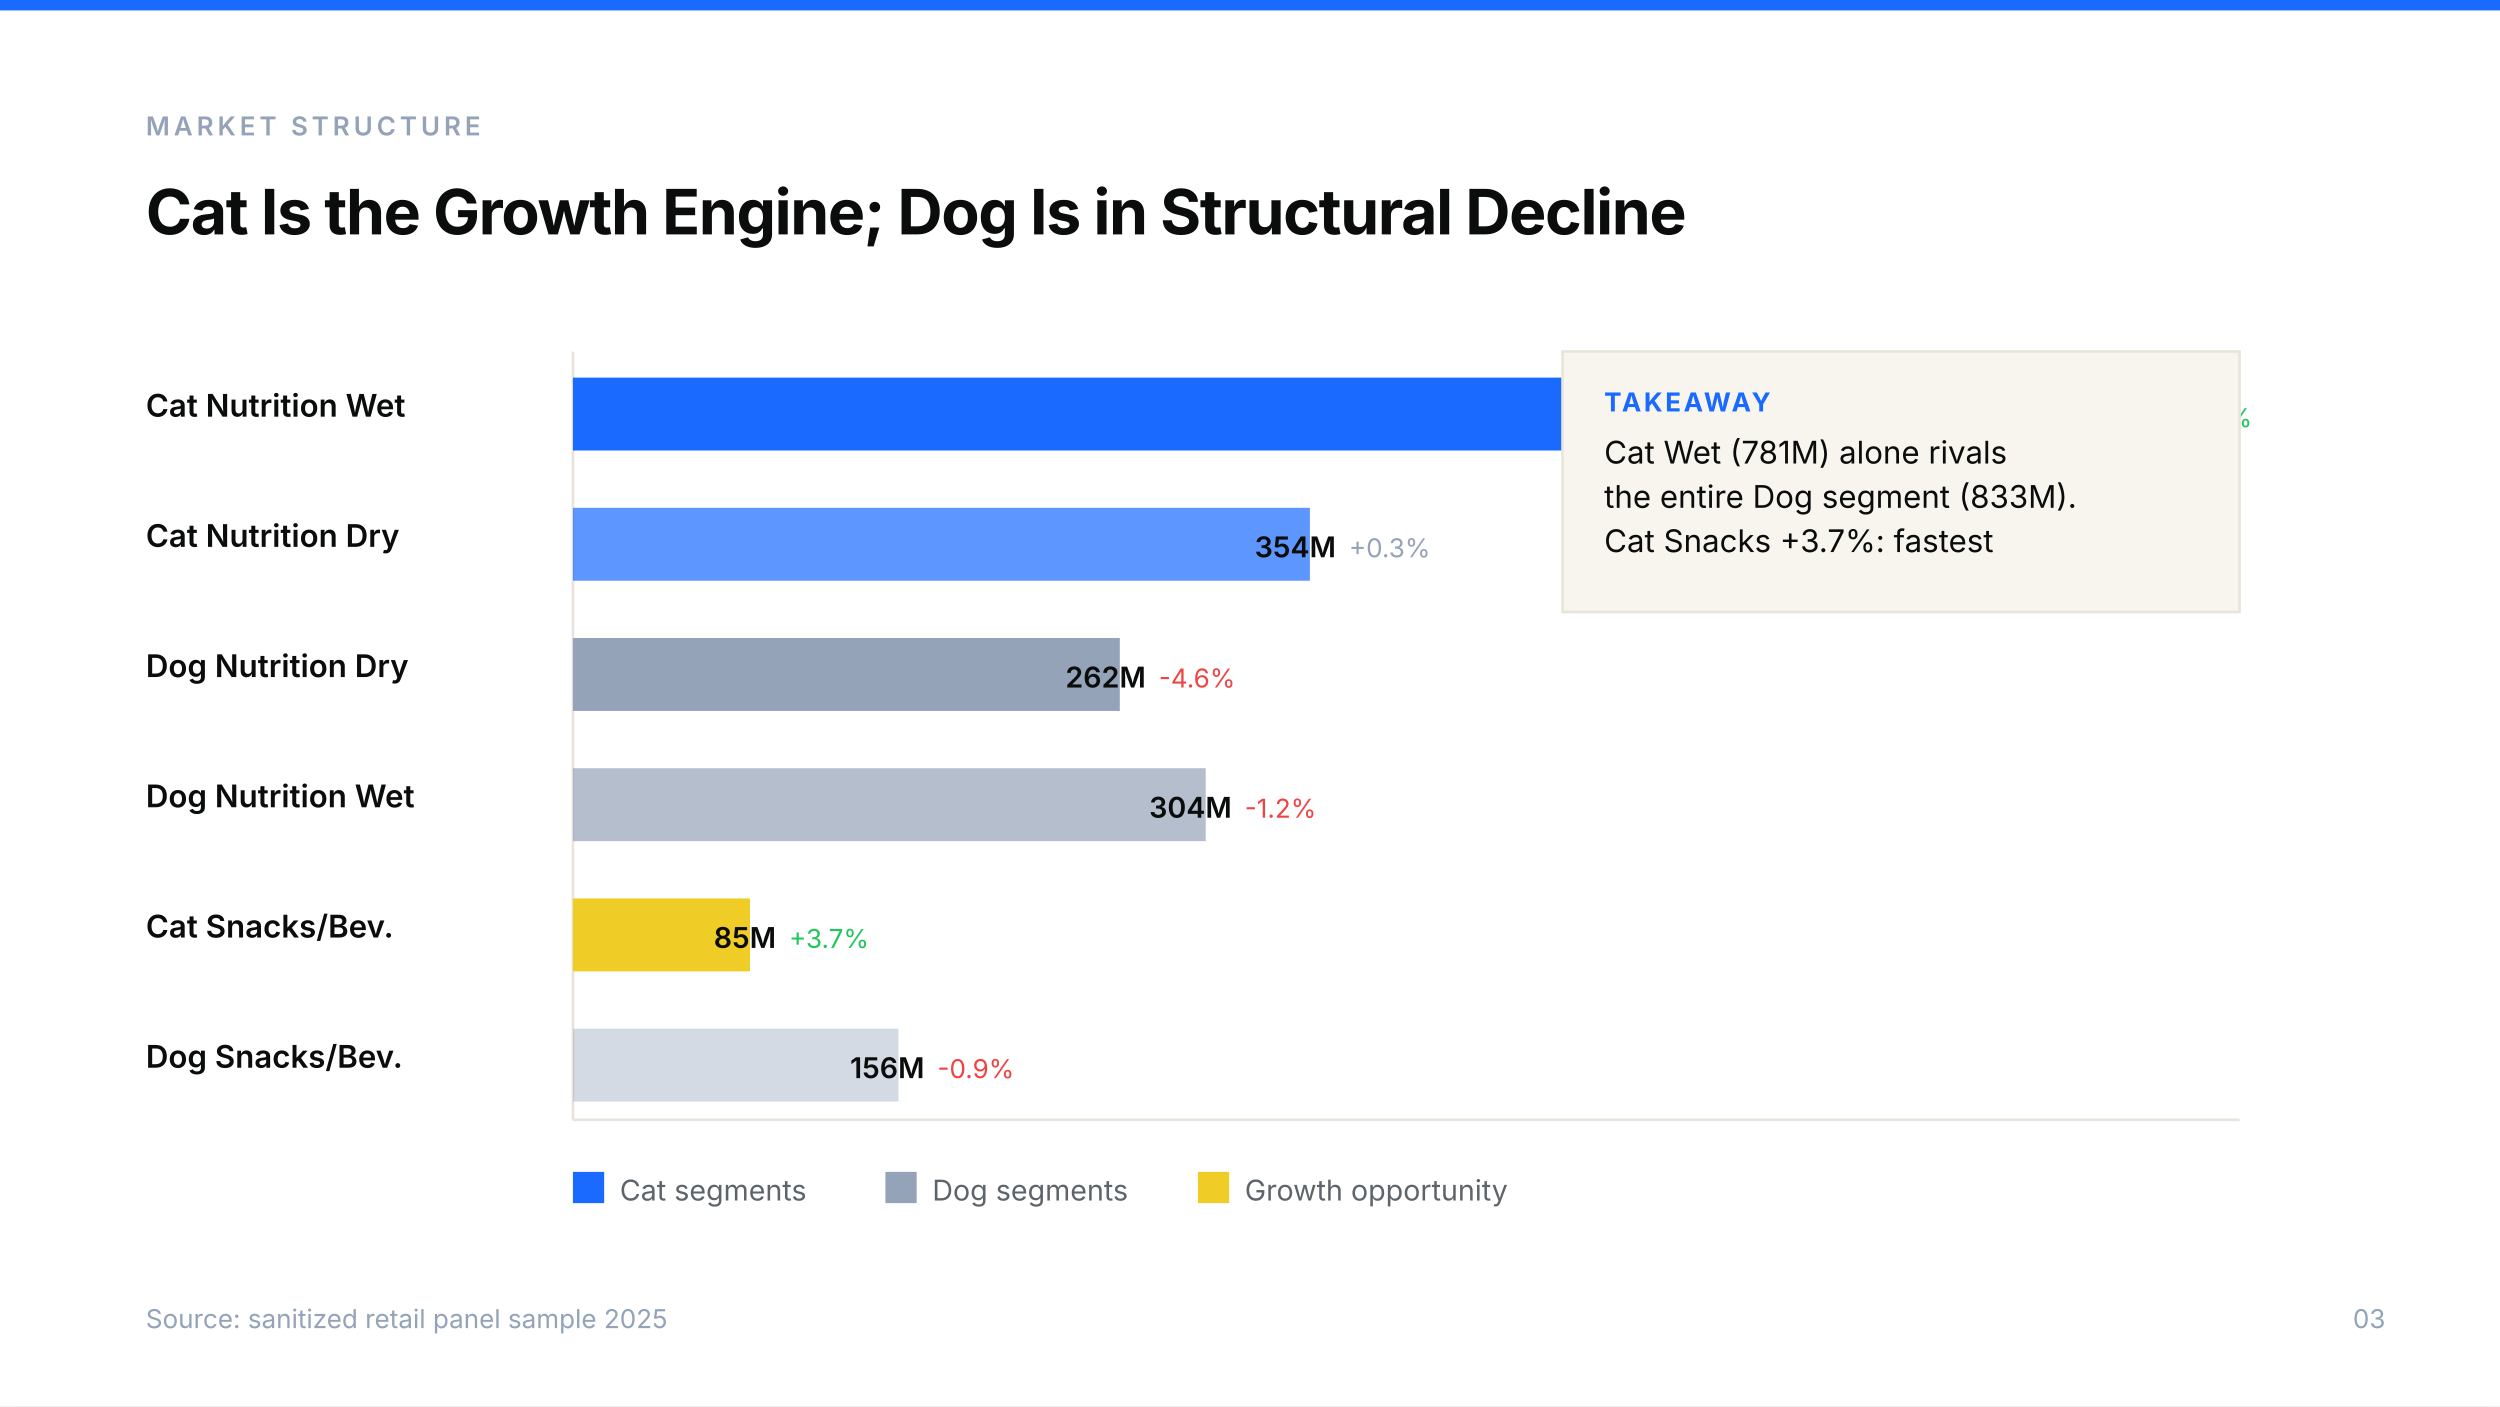
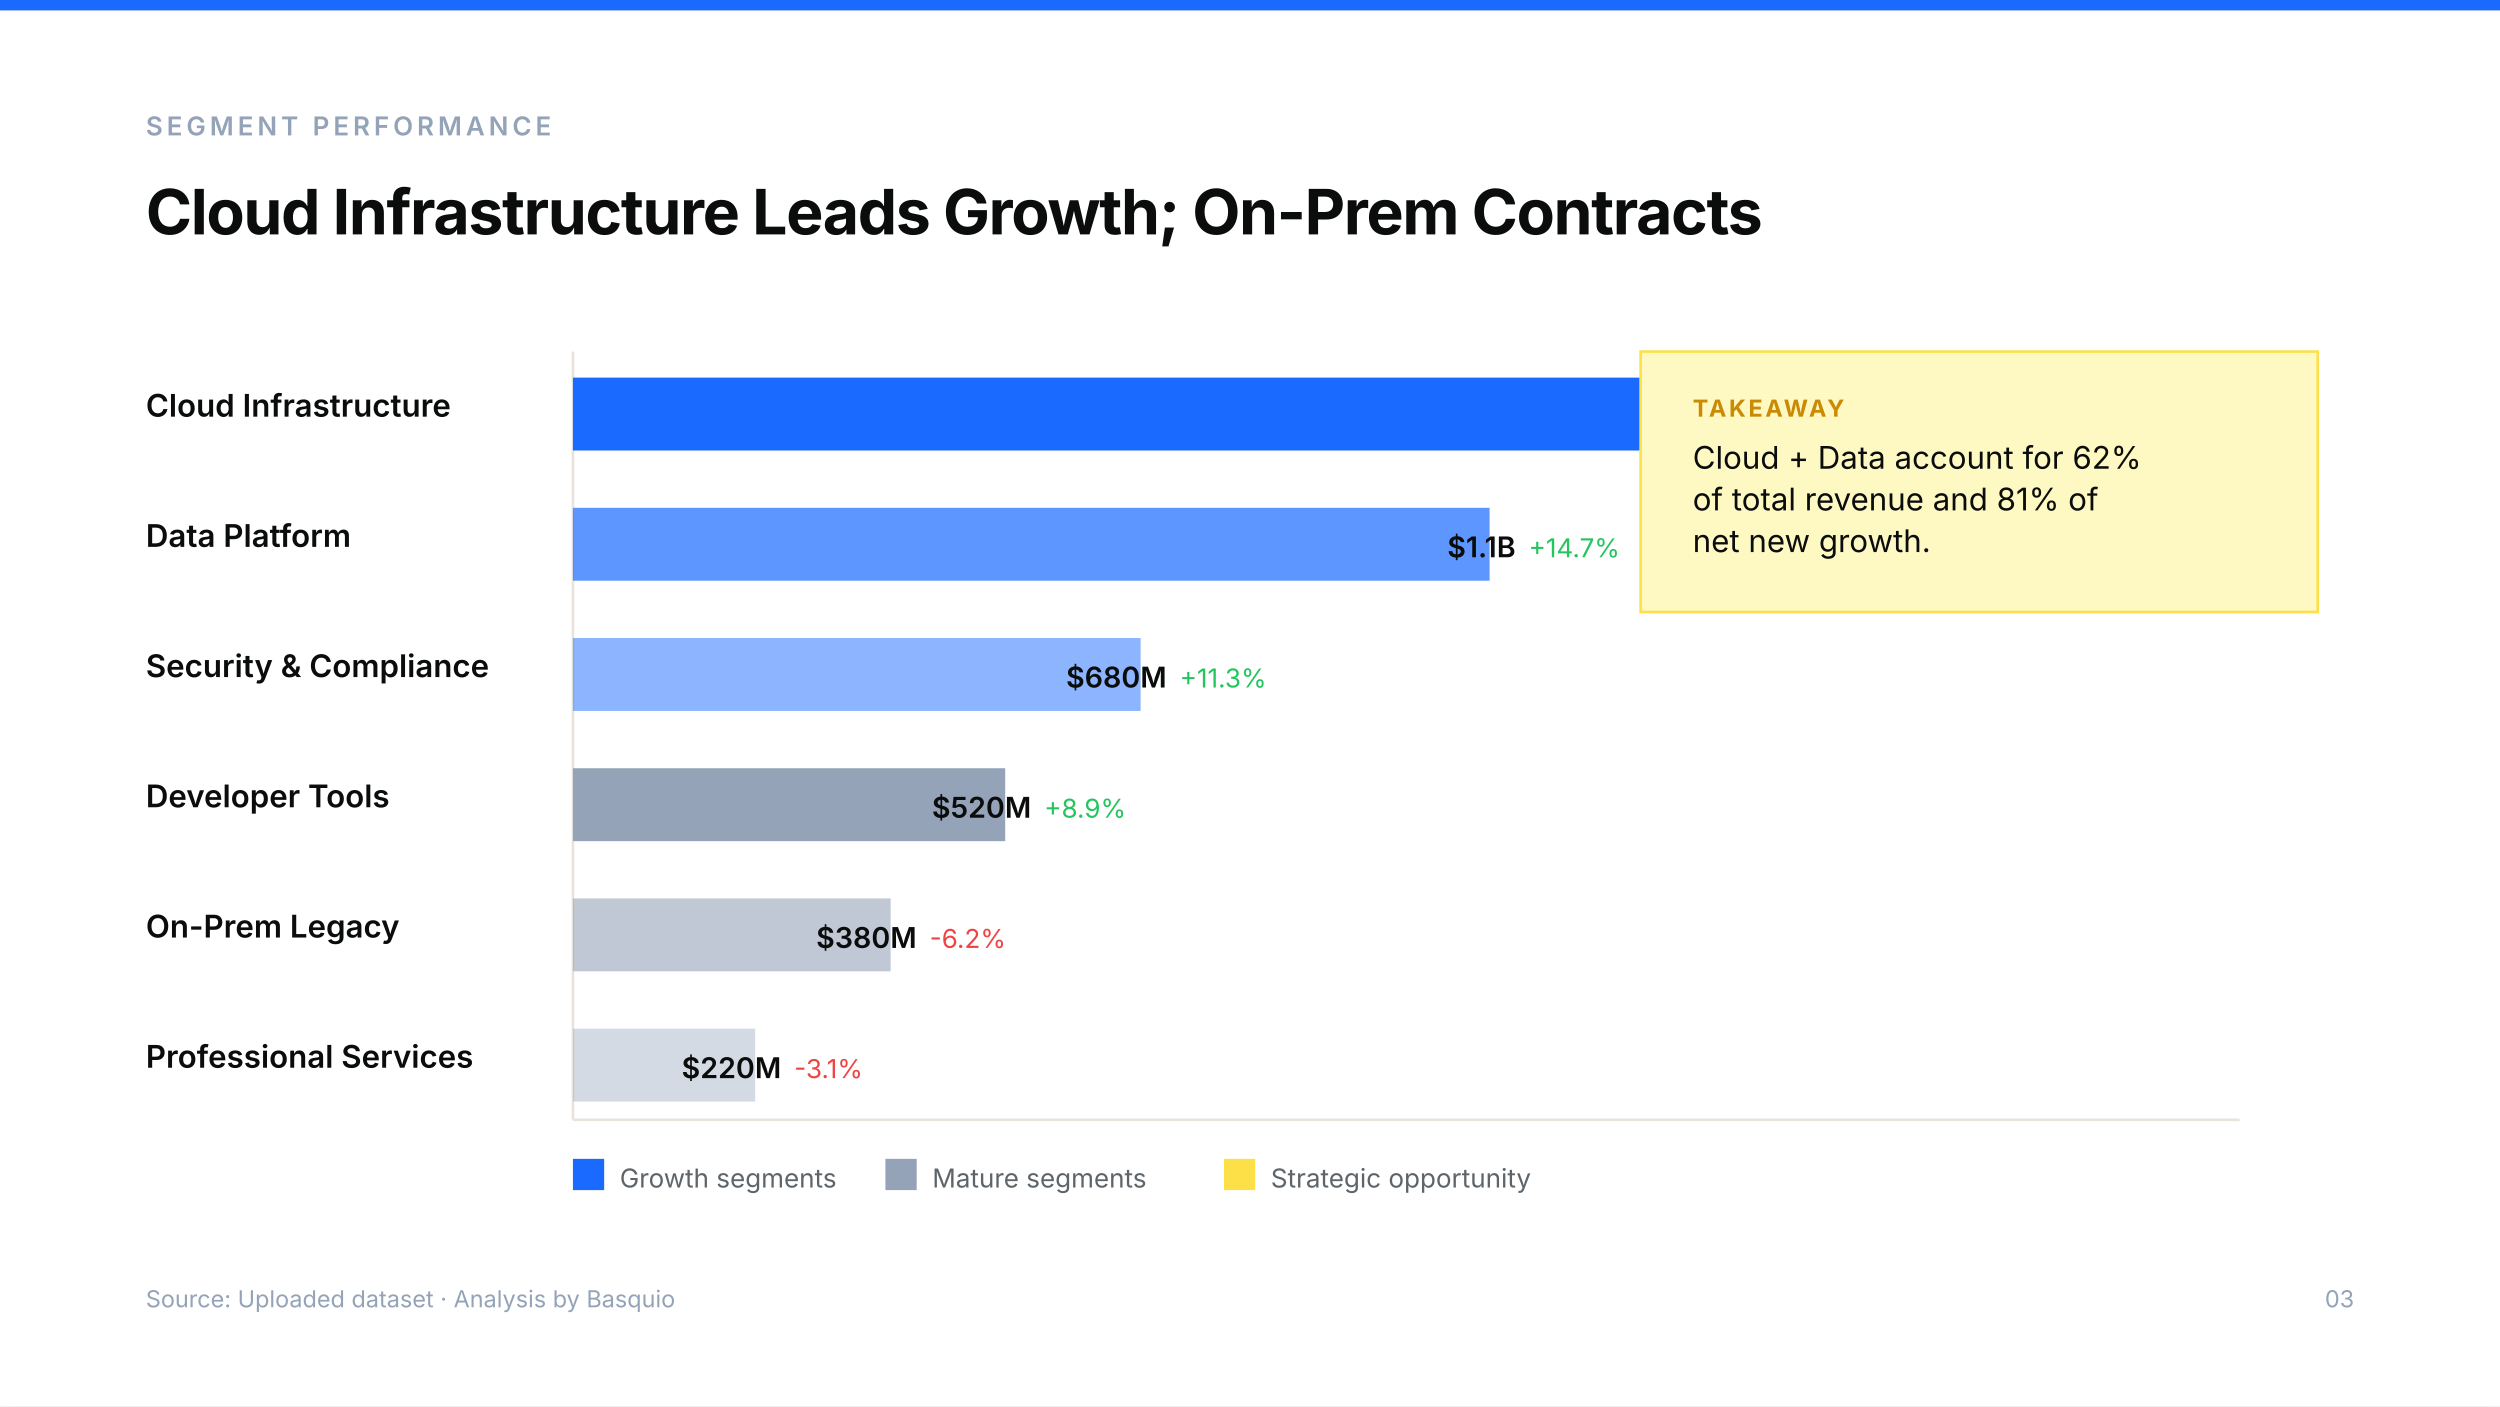
<svg xmlns="http://www.w3.org/2000/svg" viewBox="0 0 960 540" width="960" height="540">
  <defs>
    <filter id="shadow2" x="-2%" y="-2%" width="104%" height="104%">
      <feDropShadow dx="0" dy="4" stdDeviation="8" flood-opacity="0.12" />
    </filter>
  </defs>
  <rect width="960" height="540" fill="#ffffff" filter="url(#shadow2)" />
  <rect width="960" height="4" fill="#1a6aff" />
-   <text x="56" y="52" font-family="system-ui, -apple-system, sans-serif" font-size="10" font-weight="600" letter-spacing="1.5" fill="#94A3B8">MARKET STRUCTURE</text>
-   <text x="56" y="90" font-family="system-ui, -apple-system, sans-serif" font-size="24" font-weight="700" fill="#0b0c0c" letter-spacing="-0.5">Cat Is the Growth Engine; Dog Is in Structural Decline</text>
-   <text x="56" y="160" font-family="system-ui, -apple-system, sans-serif" font-size="12" font-weight="600" fill="#0b0c0c">Cat Nutrition Wet</text>
-   <text x="56" y="210" font-family="system-ui, -apple-system, sans-serif" font-size="12" font-weight="600" fill="#0b0c0c">Cat Nutrition Dry</text>
-   <text x="56" y="260" font-family="system-ui, -apple-system, sans-serif" font-size="12" font-weight="600" fill="#0b0c0c">Dog Nutrition Dry</text>
-   <text x="56" y="310" font-family="system-ui, -apple-system, sans-serif" font-size="12" font-weight="600" fill="#0b0c0c">Dog Nutrition Wet</text>
-   <text x="56" y="360" font-family="system-ui, -apple-system, sans-serif" font-size="12" font-weight="600" fill="#0b0c0c">Cat Snacks/Bev.</text>
-   <text x="56" y="410" font-family="system-ui, -apple-system, sans-serif" font-size="12" font-weight="600" fill="#0b0c0c">Dog Snacks/Bev.</text>
+   <text x="56" y="52" font-family="system-ui, -apple-system, sans-serif" font-size="10" font-weight="600" letter-spacing="1.5" fill="#94A3B8">SEGMENT PERFORMANCE</text>
+   <text x="56" y="90" font-family="system-ui, -apple-system, sans-serif" font-size="24" font-weight="700" fill="#0b0c0c" letter-spacing="-0.5">Cloud Infrastructure Leads Growth; On-Prem Contracts</text>
+   <text x="56" y="160" font-family="system-ui, -apple-system, sans-serif" font-size="12" font-weight="600" fill="#0b0c0c">Cloud Infrastructure</text>
+   <text x="56" y="210" font-family="system-ui, -apple-system, sans-serif" font-size="12" font-weight="600" fill="#0b0c0c">Data Platform</text>
+   <text x="56" y="260" font-family="system-ui, -apple-system, sans-serif" font-size="12" font-weight="600" fill="#0b0c0c">Security &amp; Compliance</text>
+   <text x="56" y="310" font-family="system-ui, -apple-system, sans-serif" font-size="12" font-weight="600" fill="#0b0c0c">Developer Tools</text>
+   <text x="56" y="360" font-family="system-ui, -apple-system, sans-serif" font-size="12" font-weight="600" fill="#0b0c0c">On-Prem Legacy</text>
+   <text x="56" y="410" font-family="system-ui, -apple-system, sans-serif" font-size="12" font-weight="600" fill="#0b0c0c">Professional Services</text>
  <line x1="220" y1="135" x2="220" y2="430" stroke="#e8e4db" stroke-width="1" />
  <line x1="220" y1="430" x2="860" y2="430" stroke="#e8e4db" stroke-width="1" />
-   <rect x="220" y="145" width="625" height="28" rx="0" fill="#1a6aff" />
-   <text x="855" y="164" font-family="system-ui, -apple-system, sans-serif" font-size="11" font-weight="600" fill="#0b0c0c" text-anchor="end">781M</text>
-   <text x="835" y="164" font-family="system-ui, -apple-system, sans-serif" font-size="10" fill="#22c55e">+1.4%</text>
-   <rect x="220" y="195" width="283" height="28" rx="0" fill="#1a6aff" opacity="0.7" />
-   <text x="513" y="214" font-family="system-ui, -apple-system, sans-serif" font-size="11" font-weight="600" fill="#0b0c0c" text-anchor="end">354M</text>
-   <text x="518" y="214" font-family="system-ui, -apple-system, sans-serif" font-size="10" fill="#94A3B8">+0.3%</text>
-   <rect x="220" y="245" width="210" height="28" rx="0" fill="#94A3B8" />
-   <text x="440" y="264" font-family="system-ui, -apple-system, sans-serif" font-size="11" font-weight="600" fill="#0b0c0c" text-anchor="end">262M</text>
-   <text x="445" y="264" font-family="system-ui, -apple-system, sans-serif" font-size="10" fill="#ef4444">-4.6%</text>
-   <rect x="220" y="295" width="243" height="28" rx="0" fill="#94A3B8" opacity="0.7" />
-   <text x="473" y="314" font-family="system-ui, -apple-system, sans-serif" font-size="11" font-weight="600" fill="#0b0c0c" text-anchor="end">304M</text>
-   <text x="478" y="314" font-family="system-ui, -apple-system, sans-serif" font-size="10" fill="#ef4444">-1.2%</text>
-   <rect x="220" y="345" width="68" height="28" rx="0" fill="#f0cc27" />
-   <text x="298" y="364" font-family="system-ui, -apple-system, sans-serif" font-size="11" font-weight="600" fill="#0b0c0c" text-anchor="end">85M</text>
-   <text x="303" y="364" font-family="system-ui, -apple-system, sans-serif" font-size="10" fill="#22c55e">+3.7%</text>
-   <rect x="220" y="395" width="125" height="28" rx="0" fill="#94A3B8" opacity="0.4" />
-   <text x="355" y="414" font-family="system-ui, -apple-system, sans-serif" font-size="11" font-weight="600" fill="#0b0c0c" text-anchor="end">156M</text>
-   <text x="360" y="414" font-family="system-ui, -apple-system, sans-serif" font-size="10" fill="#ef4444">-0.9%</text>
-   <rect x="220" y="450" width="12" height="12" fill="#1a6aff" />
-   <text x="238" y="461" font-family="system-ui, -apple-system, sans-serif" font-size="11" fill="#5d656b">Cat segments</text>
-   <rect x="340" y="450" width="12" height="12" fill="#94A3B8" />
-   <text x="358" y="461" font-family="system-ui, -apple-system, sans-serif" font-size="11" fill="#5d656b">Dog segments</text>
-   <rect x="460" y="450" width="12" height="12" fill="#f0cc27" />
-   <text x="478" y="461" font-family="system-ui, -apple-system, sans-serif" font-size="11" fill="#5d656b">Growth opportunity</text>
-   <rect x="600" y="135" width="260" height="100" rx="0" fill="#f8f5ef" stroke="#e8e4db" stroke-width="1" />
-   <text x="616" y="158" font-family="system-ui, -apple-system, sans-serif" font-size="10" font-weight="700" letter-spacing="1" fill="#1a6aff">TAKEAWAY</text>
-   <text x="616" y="178" font-family="system-ui, -apple-system, sans-serif" font-size="12" fill="#0b0c0c">
-     <tspan x="616" dy="0">Cat Wet (781M) alone rivals</tspan>
-     <tspan x="616" dy="17">the entire Dog segment (833M).</tspan>
-     <tspan x="616" dy="17">Cat Snacks +3.7%: fastest</tspan>
+   <rect x="220" y="145" width="576" height="28" rx="0" fill="#1a6aff" />
+   <text x="806" y="164" font-family="system-ui, -apple-system, sans-serif" font-size="11" font-weight="600" fill="#0b0c0c" text-anchor="end">$1.8B</text>
+   <text x="811" y="164" font-family="system-ui, -apple-system, sans-serif" font-size="10" fill="#22c55e">+18.2%</text>
+   <rect x="220" y="195" width="352" height="28" rx="0" fill="#1a6aff" opacity="0.7" />
+   <text x="582" y="214" font-family="system-ui, -apple-system, sans-serif" font-size="11" font-weight="600" fill="#0b0c0c" text-anchor="end">$1.1B</text>
+   <text x="587" y="214" font-family="system-ui, -apple-system, sans-serif" font-size="10" fill="#22c55e">+14.7%</text>
+   <rect x="220" y="245" width="218" height="28" rx="0" fill="#1a6aff" opacity="0.5" />
+   <text x="448" y="264" font-family="system-ui, -apple-system, sans-serif" font-size="11" font-weight="600" fill="#0b0c0c" text-anchor="end">$680M</text>
+   <text x="453" y="264" font-family="system-ui, -apple-system, sans-serif" font-size="10" fill="#22c55e">+11.3%</text>
+   <rect x="220" y="295" width="166" height="28" rx="0" fill="#94A3B8" />
+   <text x="396" y="314" font-family="system-ui, -apple-system, sans-serif" font-size="11" font-weight="600" fill="#0b0c0c" text-anchor="end">$520M</text>
+   <text x="401" y="314" font-family="system-ui, -apple-system, sans-serif" font-size="10" fill="#22c55e">+8.9%</text>
+   <rect x="220" y="345" width="122" height="28" rx="0" fill="#94A3B8" opacity="0.6" />
+   <text x="352" y="364" font-family="system-ui, -apple-system, sans-serif" font-size="11" font-weight="600" fill="#0b0c0c" text-anchor="end">$380M</text>
+   <text x="357" y="364" font-family="system-ui, -apple-system, sans-serif" font-size="10" fill="#ef4444">-6.2%</text>
+   <rect x="220" y="395" width="70" height="28" rx="0" fill="#94A3B8" opacity="0.4" />
+   <text x="300" y="414" font-family="system-ui, -apple-system, sans-serif" font-size="11" font-weight="600" fill="#0b0c0c" text-anchor="end">$220M</text>
+   <text x="305" y="414" font-family="system-ui, -apple-system, sans-serif" font-size="10" fill="#ef4444">-3.1%</text>
+   <rect x="630" y="135" width="260" height="100" rx="0" fill="#FEF9C3" stroke="#FDE047" stroke-width="1" />
+   <text x="650" y="160" font-family="system-ui, -apple-system, sans-serif" font-size="9" font-weight="700" letter-spacing="1" fill="#CA8A04">TAKEAWAY</text>
+   <text x="650" y="180" font-family="system-ui, -apple-system, sans-serif" font-size="12" fill="#0b0c0c">
+     <tspan x="650" dy="0">Cloud + Data account for 62%</tspan>
+     <tspan x="650" dy="16">of total revenue and 81% of</tspan>
+     <tspan x="650" dy="16">net new growth.</tspan>
  </text>
-   <text x="56" y="510" font-family="system-ui, -apple-system, sans-serif" font-size="10" fill="#94A3B8">Source: sanitized retail panel sample 2025</text>
-   <text x="916" y="510" font-family="system-ui, -apple-system, sans-serif" font-size="10" fill="#94A3B8" text-anchor="end">03</text>
+   <rect x="220" y="445" width="12" height="12" fill="#1a6aff" />
+   <text x="238" y="456" font-family="system-ui, -apple-system, sans-serif" font-size="10" fill="#5d656b">Growth segments</text>
+   <rect x="340" y="445" width="12" height="12" fill="#94A3B8" />
+   <text x="358" y="456" font-family="system-ui, -apple-system, sans-serif" font-size="10" fill="#5d656b">Mature segments</text>
+   <rect x="470" y="445" width="12" height="12" fill="#FDE047" />
+   <text x="488" y="456" font-family="system-ui, -apple-system, sans-serif" font-size="10" fill="#5d656b">Strategic opportunity</text>
+   <text x="56" y="502" font-family="system-ui, -apple-system, sans-serif" font-size="9" fill="#94A3B8">Source: Uploaded dataset · Analysis by Basquio</text>
+   <text x="904" y="502" font-family="system-ui, -apple-system, sans-serif" font-size="9" fill="#94A3B8" text-anchor="end">03</text>
</svg>
